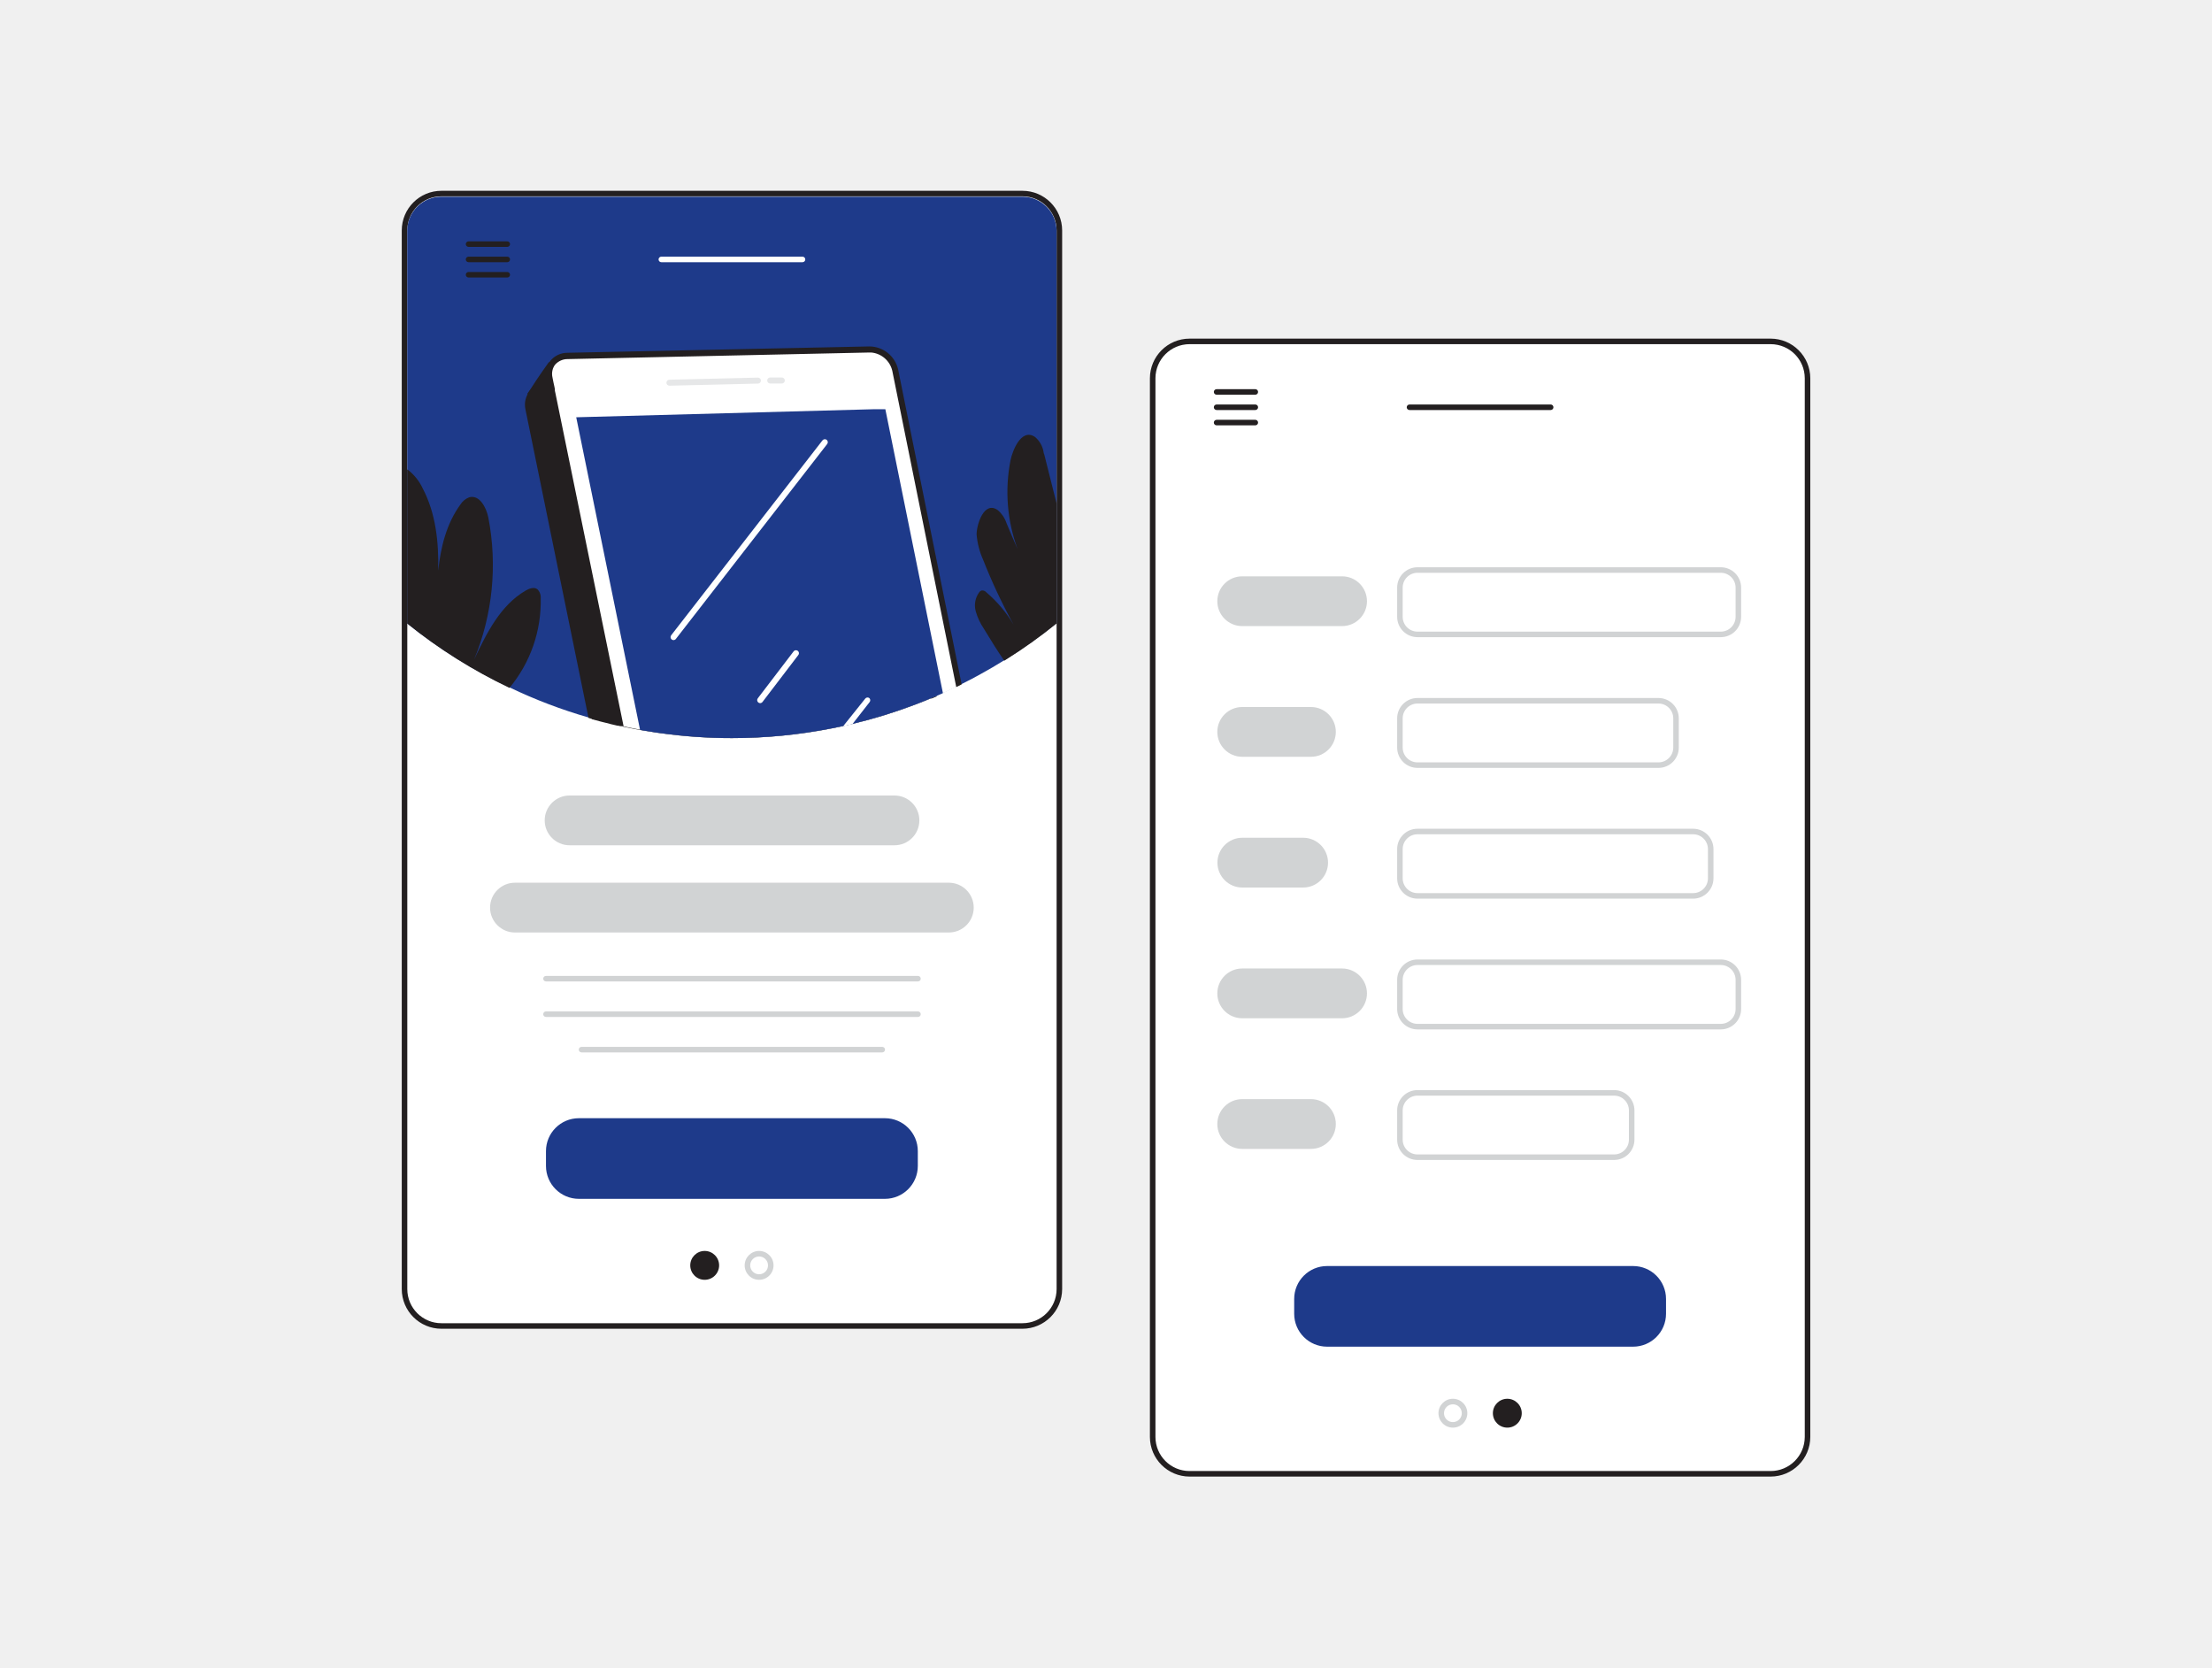
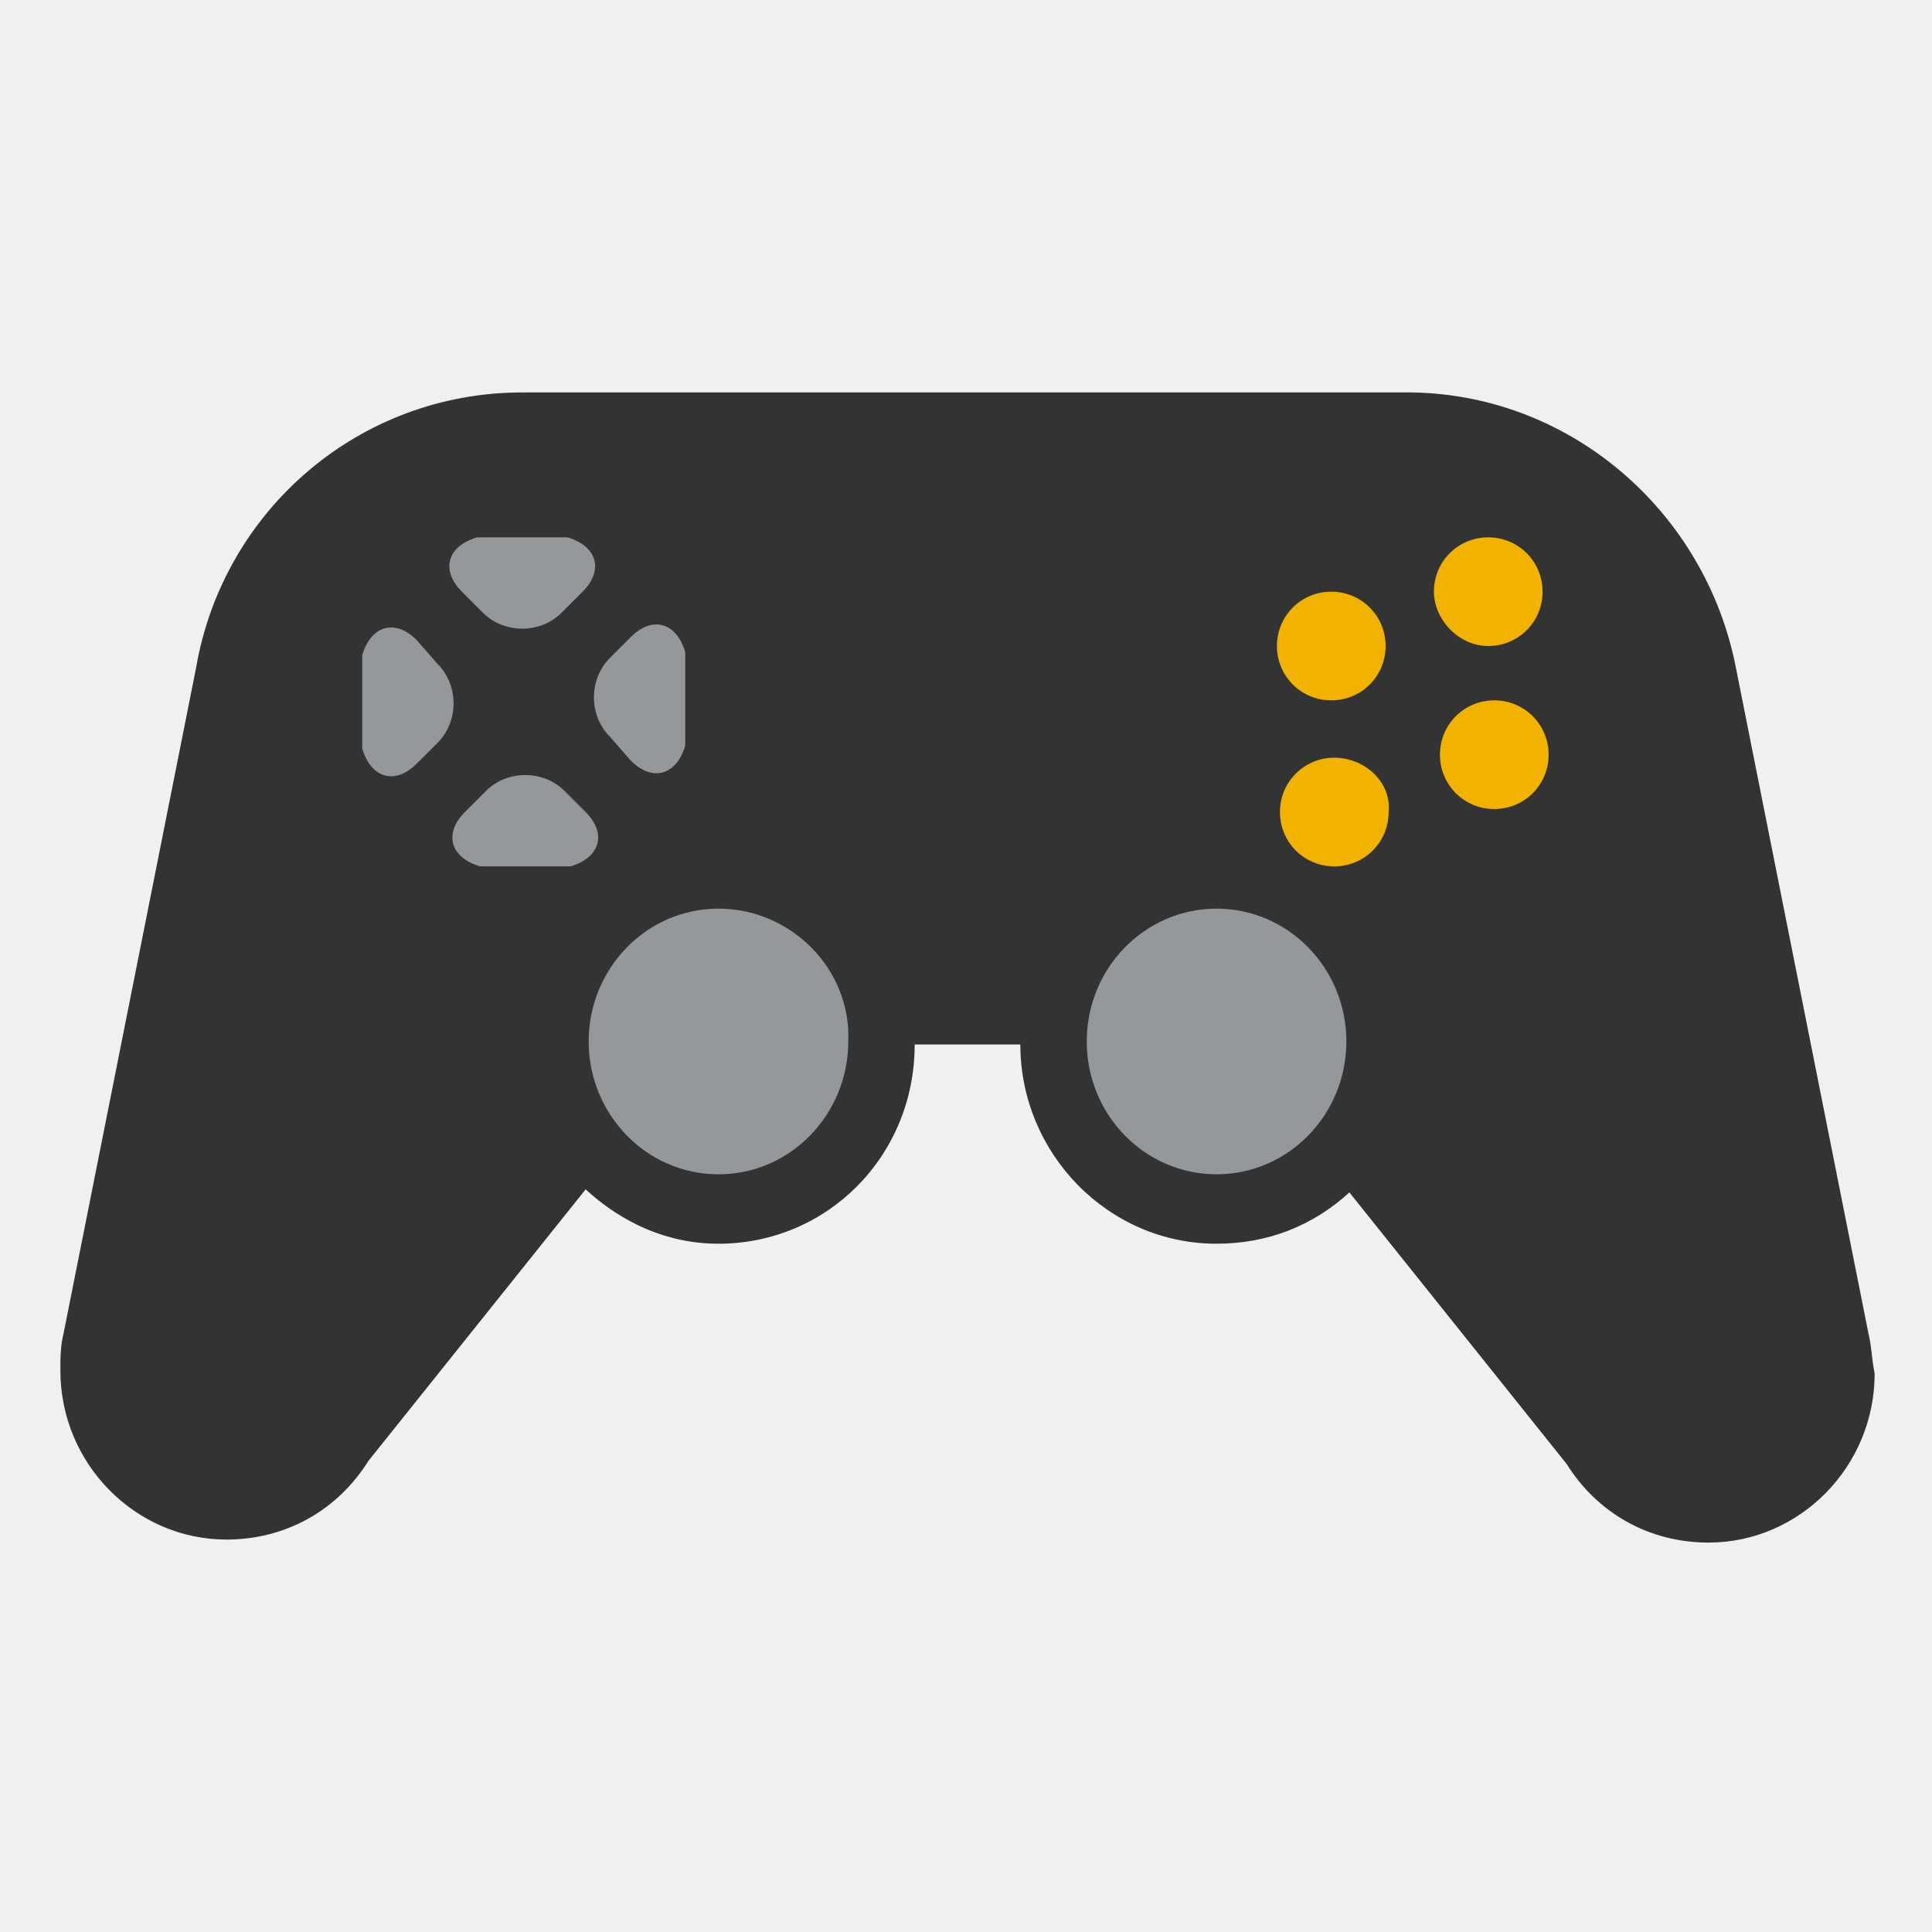
- <svg xmlns="http://www.w3.org/2000/svg" viewBox="0 0 400 300" width="406" height="306" class="illustration styles_illustrationTablet__1DWOa">
-   <g id="_247_landing_page_flatline" data-name="#247_landing_page_flatline">
-     <path d="M191.07,40.93V232.35a6.18,6.18,0,0,1-6.18,6.17H79.82a6.17,6.17,0,0,1-6.17-6.17V40.93a6.17,6.17,0,0,1,6.17-6.17H184.89A6.18,6.18,0,0,1,191.07,40.93Z" fill="#fff" />
-     <path d="M184.89,34.76a6.18,6.18,0,0,1,6.18,6.17V232.35a6.18,6.18,0,0,1-6.18,6.17H79.82a6.17,6.17,0,0,1-6.17-6.17V40.93a6.17,6.17,0,0,1,6.17-6.17H184.89m0-1H79.82a7.17,7.17,0,0,0-7.17,7.17V232.35a7.18,7.18,0,0,0,7.17,7.17H184.89a7.19,7.19,0,0,0,7.18-7.17V40.93a7.18,7.18,0,0,0-7.18-7.17Z" fill="#231f20" />
-     <path d="M191.06,40.92v71a92.07,92.07,0,0,1-9.21,6.57l-.26.16c-1.38.86-2.79,1.69-4.22,2.47-1.13.64-2.28,1.24-3.44,1.81l-.05,0-.45.23h0l-.48.23c-.76.37-1.52.72-2.29,1.07l-.12,0-.33.15-.44.19-.15.07-.17.07-.11.05-.2.08-.2.08c-.09,0-.19.08-.28.12l-.22.09c-.4.18-.79.34-1.19.5l-.94.37-.44.17-.44.17a92.34,92.34,0,0,1-11.26,3.46l-1.68.38-.5.11c-.49.11-1,.21-1.48.3a93.36,93.36,0,0,1-18.13,1.77,92.91,92.91,0,0,1-12.89-.89c-.6-.08-1.2-.16-1.79-.27l-.83-.13-.5-.08-.51-.09h-.08l-1-.19-.56-.11a5.41,5.41,0,0,1-.58-.12l-.83-.17-.49-.11-.08,0c-.15,0-.3-.06-.44-.09l-.15,0a2.22,2.22,0,0,1-.37-.09c-.54-.12-1.08-.25-1.61-.4l-.58-.14-.59-.15-.87-.24-.59-.16-.59-.16a91.56,91.56,0,0,1-14.28-5.43A93,93,0,0,1,73.64,112v-71a6.17,6.17,0,0,1,6.17-6.17H184.88A6.18,6.18,0,0,1,191.06,40.92Z" fill="#1e3a8a" />
-     <path d="M91.73,43.9h-7a.5.5,0,0,1-.5-.5.51.51,0,0,1,.5-.5h7a.5.5,0,0,1,.5.5A.5.5,0,0,1,91.73,43.9Z" fill="#231f20" />
-     <path d="M91.73,46.67h-7a.5.5,0,0,1,0-1h7a.5.5,0,0,1,0,1Z" fill="#231f20" />
-     <path d="M91.73,49.44h-7a.5.5,0,0,1,0-1h7a.5.5,0,1,1,0,1Z" fill="#231f20" />
-     <path d="M161.73,152.1H103a4.5,4.5,0,1,1,0-9h58.75a4.5,4.5,0,0,1,0,9Z" fill="#d1d3d4" />
-     <path d="M171.58,167.87H93.12a4.5,4.5,0,0,1,0-9h78.46a4.5,4.5,0,1,1,0,9Z" fill="#d1d3d4" />
-     <path d="M166,176.72H98.73a.5.5,0,0,1-.5-.5.5.5,0,0,1,.5-.5H166a.5.5,0,0,1,.5.5A.5.5,0,0,1,166,176.72Z" fill="#d1d3d4" />
-     <path d="M166,183.14H98.73a.5.5,0,0,1-.5-.5.5.5,0,0,1,.5-.5H166a.5.5,0,0,1,.5.5A.5.5,0,0,1,166,183.14Z" fill="#d1d3d4" />
-     <path d="M159.54,189.55H105.16a.5.5,0,0,1-.5-.5.5.5,0,0,1,.5-.5h54.38a.5.5,0,0,1,.5.5A.5.5,0,0,1,159.54,189.55Z" fill="#d1d3d4" />
-     <rect x="98.73" y="201.45" width="67.24" height="14.58" rx="5.95" fill="#1e3a8a" />
-     <circle cx="127.43" cy="228.06" r="2.11" fill="#231f20" />
-     <path d="M127.43,230.67a2.61,2.61,0,1,1,2.61-2.61A2.61,2.61,0,0,1,127.43,230.67Zm0-4.22a1.61,1.61,0,1,0,1.61,1.61A1.61,1.61,0,0,0,127.43,226.45Z" fill="#231f20" />
-     <path d="M137.27,230.67a2.61,2.61,0,1,1,2.61-2.61A2.61,2.61,0,0,1,137.27,230.67Zm0-4.22a1.61,1.61,0,1,0,1.61,1.61A1.61,1.61,0,0,0,137.27,226.45Z" fill="#d1d3d4" />
-     <path d="M145.12,46.67H119.59a.5.5,0,0,1,0-1h25.53a.5.5,0,0,1,0,1Z" fill="#fff" />
-     <path d="M95.86,70.74s1.44-2.33,3.73-5.52c0,0,6.33,5.35,6.29,5.07S95.86,70.74,95.86,70.74Z" fill="#231f20" />
-     <path d="M106,69.77c-.08,0-.23-.16-.43-.29s-.41-.33-.68-.53l-.63-.53c-1.1-.9-2.55-2.08-3.93-3.26l-.4-.33,0,0a.5.5,0,0,0-.41-.11.25.25,0,0,0-.16,0,.54.54,0,0,0-.21.16c-1.68,2.35-2.92,4.25-3.44,5.08l0,0a0,0,0,0,1,0,0,1.64,1.64,0,0,0-.17.26s-.07.1-.12.16a1.17,1.17,0,0,0,0,.11.62.62,0,0,0,.07.44.57.57,0,0,0,.42.26h.08l.3,0L99.49,71l.54,0a5,5,0,0,1,.54,0c2.57-.16,4.67-.26,5.11-.2a.41.41,0,0,0,.46,0,.53.53,0,0,0,.27-.56C106.39,70,106.37,69.87,106,69.77Zm-6.22.14-.55,0-2.09.16h-.28c.14-.21.29-.46.48-.73s.31-.47.49-.74l.89-1.32.52-.74c.14-.19.28-.38.41-.58l.2.15,2.73,2.31.63.5.65.54.24.19c-.87,0-2.09.08-3.79.19Z" fill="#231f20" />
-     <path d="M168.91,125.28c-.09,0-.19.08-.28.12l-.22.09c-.4.18-.79.34-1.19.5l-.94.37-.44.17-.44.17a92.34,92.34,0,0,1-11.26,3.46l-1.68.38-.5.11c-.49.11-1,.21-1.48.3a93.36,93.36,0,0,1-18.13,1.77,92.91,92.91,0,0,1-12.89-.89c-.6-.08-1.2-.16-1.79-.27l-.83-.13-.5-.08-.51-.09h-.08l-1-.19-.56-.11a5.41,5.41,0,0,1-.58-.12l-.83-.17-.49-.11-.08,0c-.15,0-.3-.06-.44-.09l-.15,0a2.22,2.22,0,0,1-.37-.09c-.54-.12-1.08-.25-1.61-.4l-.58-.14-.59-.15-.87-.24-.59-.16L95.53,73.09a3.54,3.54,0,0,1,.11-1.87,5,5,0,0,1,.21-.48h0a.21.21,0,0,1,0-.06L96,70.5h0a3.17,3.17,0,0,1,1.37-1.1,3.68,3.68,0,0,1,1.47-.32h1.34l3.06-.08h1.68l15.64-.34h0l17-.35h0l1.2,0,3.12-.06h0l11.54-.25a4.82,4.82,0,0,1,4.62,3.74l.33,1.59Z" fill="#231f20" />
-     <path d="M158.94,73.23l-.35-1.68a5.35,5.35,0,0,0-5.17-4.16l-11.66.24-2.89.08h0l-1.42,0h0l-16.68.34h0l-16.44.34-.82,0h0l-.84,0-2.55,0H98.82a4.35,4.35,0,0,0-1,.11A3.85,3.85,0,0,0,97,69a3.65,3.65,0,0,0-1.29,1l0,0a0,0,0,0,1,0,0,1.64,1.64,0,0,0-.17.26s-.07.1-.12.16a1.17,1.17,0,0,0,0,.11A3.91,3.91,0,0,0,95,73.2l11.42,55.87.59.16.59.16L96.05,73a3,3,0,0,1,.15-1.73,2.49,2.49,0,0,1,.33-.57,0,0,0,0,0,0,0l0,0a2.1,2.1,0,0,1,.61-.54,3,3,0,0,1,1.67-.5h.36l.54,0h.55l3.6-.08.86,0h.85l47.85-1a1.41,1.41,0,0,1,.29,0,4.27,4.27,0,0,1,3.8,3.3l.3,1.49,10.57,52.23.22-.09c.09,0,.19-.07.28-.12l.2-.08.2-.08.11-.05Z" fill="#231f20" />
-     <path d="M173.43,123.23h0l-.48.23c-.76.37-1.52.72-2.29,1.07l-.12,0-.33.15-.44.19-.15.07-.17.07-.11.05-.2.08-.2.08c-.09,0-.19.08-.28.12l-.22.09c-.4.18-.79.34-1.19.5l-.94.37-.44.17-.44.17a92.34,92.34,0,0,1-11.26,3.46l-1.68.38-.5.11c-.49.11-1,.21-1.48.3a93.36,93.36,0,0,1-18.13,1.77,92.91,92.91,0,0,1-12.89-.89c-.6-.08-1.2-.16-1.79-.27l-.83-.13-.5-.08-.51-.09h-.08l-1-.19-.56-.11a5.41,5.41,0,0,1-.58-.12l-.83-.17-.49-.11-.08,0L100,71l-.11-.54h0l-.11-.55-.07-.31-.11-.54-.11-.54-.18-.91a3,3,0,0,1-.07-1,3.5,3.5,0,0,1,.37-1.3,0,0,0,0,1,0,0,2.39,2.39,0,0,1,.31-.45,3.44,3.44,0,0,1,2.68-1.25l54.6-1.14a4.8,4.8,0,0,1,4.63,3.73Z" fill="#fff" />
-     <path d="M162.41,66.06a5.37,5.37,0,0,0-5.18-4.16l-54.6,1.15a4,4,0,0,0-3.11,1.45c-.06.08-.11.16-.16.24a3.71,3.71,0,0,0-.61,2.59,1.85,1.85,0,0,0,.06.39l.17.81.1.53.12.56.06.33.11.54h0l.12.54,12.12,59.37.15,0c.14,0,.29.07.44.09l.08,0,.49.11L100.57,71l-.11-.55-.12-.54,0-.3-.11-.54-.12-.54-.2-1a2.88,2.88,0,0,1,0-1.34,2.25,2.25,0,0,1,.19-.53,1.93,1.93,0,0,1,.29-.47,3,3,0,0,1,2.3-1L157.26,63c.09,0,.18,0,.28,0a4.3,4.3,0,0,1,3.81,3.29l11.57,57.2.48-.23h0l.45-.23.05,0Z" fill="#231f20" />
-     <path d="M170.51,124.59l-.33.15-.44.19-.15.07-.17.07-.11.05-.2.08-.2.08c-.09,0-.19.08-.28.12l-.22.09c-.4.18-.79.34-1.19.5l-.94.37-.44.17-.44.17a92.34,92.34,0,0,1-11.26,3.46l-1.68.38-.5.11c-.49.11-1,.21-1.48.3a93.36,93.36,0,0,1-18.13,1.77,92.91,92.91,0,0,1-12.89-.89c-.6-.08-1.2-.16-1.79-.27l-.83-.13-.5-.08-.51-.09h-.08L104.2,74.71l53.64-1.45h.55l.55,0,1.16,0Z" fill="#1e3a8a" />
-     <path d="M121.05,69a.54.54,0,0,1,0-1.08l16-.38a.54.54,0,0,1,.55.53.54.54,0,0,1-.53.55l-16,.38Z" fill="#e6e7e8" />
-     <path d="M139.24,68.6a.55.55,0,0,1-.51-.53.54.54,0,0,1,.53-.55l2.11,0a.54.54,0,0,1,.55.52.54.54,0,0,1-.52.56l-2.12,0Z" fill="#e6e7e8" />
-     <path d="M121.76,115a.58.58,0,0,1-.3-.11.55.55,0,0,1-.09-.76l27.36-35.24a.54.54,0,0,1,.76-.1.55.55,0,0,1,.09.76l-27.36,35.24A.54.54,0,0,1,121.76,115Z" fill="#fff" />
-     <path d="M157.26,126.2l-3.12,4-1.68.38,4-5a.53.53,0,0,1,.75-.09A.54.54,0,0,1,157.26,126.2Z" fill="#fff" />
-     <path d="M137.43,126.4a.61.61,0,0,1-.29-.11.54.54,0,0,1-.11-.76l6.45-8.45a.54.54,0,1,1,.85.66l-6.44,8.44A.54.54,0,0,1,137.43,126.4Z" fill="#fff" />
-     <path d="M92.13,123.64A93,93,0,0,1,73.64,112V84.12a9.11,9.11,0,0,1,2.78,3.41c2.39,4.55,2.93,9.71,2.82,14.91.46-4.31,1.5-8.48,4-11.93a3.26,3.26,0,0,1,1.61-1.33c1.83-.52,3.09,1.81,3.46,3.68a44.93,44.93,0,0,1-2.58,25.67c2.25-4.77,4.76-9.83,9.32-12.48.65-.38,1.51-.7,2.12-.25a2.06,2.06,0,0,1,.61,1.62A24.49,24.49,0,0,1,92.13,123.64Z" fill="#231f20" />
-     <path d="M191.06,90.29V112a92.07,92.07,0,0,1-9.21,6.57l-.26.16c-1.28-1.89-2.5-3.83-3.67-5.78a10.79,10.79,0,0,1-1.49-3.21,4,4,0,0,1,.63-3.37.82.82,0,0,1,.51-.35,1,1,0,0,1,.79.34,23.17,23.17,0,0,1,4.94,5.87,101.89,101.89,0,0,1-5.53-11.78,13.82,13.82,0,0,1-1.17-4.57c0-1.76,1.35-6.15,3.84-4.37A5.24,5.24,0,0,1,182,93.83c.65,1.56,1.3,3.13,2,4.68a29.74,29.74,0,0,1-1.27-16c.32-1.63,1.89-5.87,4.39-4.27A4.44,4.44,0,0,1,188.71,81c0,.17.09.33.14.49C189.59,84.42,190.32,87.36,191.06,90.29Z" fill="#231f20" />
-     <rect x="208.94" y="61.49" width="117.42" height="203.76" rx="6.17" fill="#fff" />
-     <path d="M320.19,61.49a6.17,6.17,0,0,1,6.17,6.17V259.08a6.18,6.18,0,0,1-6.17,6.17H215.11a6.17,6.17,0,0,1-6.17-6.17V67.66a6.17,6.17,0,0,1,6.17-6.17H320.19m0-1H215.11a7.18,7.18,0,0,0-7.17,7.17V259.08a7.18,7.18,0,0,0,7.17,7.17H320.19a7.18,7.18,0,0,0,7.17-7.17V67.66a7.18,7.18,0,0,0-7.17-7.17Z" fill="#231f20" />
-     <path d="M227,70.63h-7a.5.5,0,0,1-.5-.5.5.5,0,0,1,.5-.5h7a.5.5,0,0,1,.5.5A.5.5,0,0,1,227,70.63Z" fill="#231f20" />
-     <path d="M227,73.4h-7a.5.5,0,0,1-.5-.5.5.5,0,0,1,.5-.5h7a.5.5,0,0,1,.5.5A.5.5,0,0,1,227,73.4Z" fill="#231f20" />
-     <path d="M227,76.17h-7a.5.5,0,0,1,0-1h7a.5.5,0,0,1,0,1Z" fill="#231f20" />
-     <rect x="234.03" y="228.18" width="67.24" height="14.58" rx="5.95" fill="#1e3a8a" />
-     <path d="M242.69,112.47H224.63a4.5,4.5,0,0,1,0-9h18.06a4.5,4.5,0,0,1,0,9Z" fill="#d1d3d4" />
-     <path d="M311.17,114.47H256.33a3.68,3.68,0,0,1-3.68-3.67v-5.29a3.68,3.68,0,0,1,3.68-3.68h54.84a3.68,3.68,0,0,1,3.68,3.68v5.29A3.68,3.68,0,0,1,311.17,114.47Zm-54.84-11.64a2.68,2.68,0,0,0-2.68,2.68v5.29a2.68,2.68,0,0,0,2.68,2.67h54.84a2.68,2.68,0,0,0,2.68-2.67v-5.29a2.68,2.68,0,0,0-2.68-2.68Z" fill="#d1d3d4" />
-     <path d="M237.06,136.1H224.63a4.5,4.5,0,0,1,0-9h12.43a4.5,4.5,0,0,1,0,9Z" fill="#d1d3d4" />
-     <path d="M299.91,138.11H256.33a3.68,3.68,0,0,1-3.68-3.67v-5.29a3.68,3.68,0,0,1,3.68-3.68h43.58a3.68,3.68,0,0,1,3.67,3.68v5.29A3.68,3.68,0,0,1,299.91,138.11Zm-43.58-11.64a2.68,2.68,0,0,0-2.68,2.68v5.29a2.68,2.68,0,0,0,2.68,2.67h43.58a2.68,2.68,0,0,0,2.67-2.67v-5.29a2.68,2.68,0,0,0-2.67-2.68Z" fill="#d1d3d4" />
-     <path d="M235.65,159.74h-11a4.5,4.5,0,0,1,0-9h11a4.5,4.5,0,0,1,0,9Z" fill="#d1d3d4" />
-     <path d="M306.17,161.75H256.33a3.68,3.68,0,0,1-3.68-3.68v-5.29a3.68,3.68,0,0,1,3.68-3.67h49.84a3.68,3.68,0,0,1,3.68,3.67v5.29A3.68,3.68,0,0,1,306.17,161.75Zm-49.84-11.64a2.68,2.68,0,0,0-2.68,2.67v5.29a2.68,2.68,0,0,0,2.68,2.68h49.84a2.68,2.68,0,0,0,2.68-2.68v-5.29a2.68,2.68,0,0,0-2.68-2.67Z" fill="#d1d3d4" />
-     <path d="M242.69,183.38H224.63a4.5,4.5,0,0,1,0-9h18.06a4.5,4.5,0,0,1,0,9Z" fill="#d1d3d4" />
-     <path d="M311.17,185.39H256.33a3.68,3.68,0,0,1-3.68-3.68v-5.29a3.68,3.68,0,0,1,3.68-3.67h54.84a3.68,3.68,0,0,1,3.68,3.67v5.29A3.68,3.68,0,0,1,311.17,185.39Zm-54.84-11.64a2.68,2.68,0,0,0-2.68,2.67v5.29a2.68,2.68,0,0,0,2.68,2.68h54.84a2.68,2.68,0,0,0,2.68-2.68v-5.29a2.68,2.68,0,0,0-2.68-2.67Z" fill="#d1d3d4" />
-     <path d="M237.06,207H224.63a4.5,4.5,0,0,1,0-9h12.43a4.5,4.5,0,0,1,0,9Z" fill="#d1d3d4" />
-     <path d="M291.89,209H256.33a3.67,3.67,0,0,1-3.68-3.67v-5.29a3.67,3.67,0,0,1,3.68-3.67h35.56a3.67,3.67,0,0,1,3.67,3.67v5.29A3.67,3.67,0,0,1,291.89,209Zm-35.56-11.63a2.68,2.68,0,0,0-2.68,2.67v5.29a2.68,2.68,0,0,0,2.68,2.67h35.56a2.67,2.67,0,0,0,2.67-2.67v-5.29a2.67,2.67,0,0,0-2.67-2.67Z" fill="#d1d3d4" />
-     <circle cx="272.57" cy="254.79" r="2.11" fill="#231f20" />
-     <path d="M272.57,257.4a2.61,2.61,0,1,1,2.61-2.61A2.61,2.61,0,0,1,272.57,257.4Zm0-4.22a1.61,1.61,0,1,0,1.61,1.61A1.61,1.61,0,0,0,272.57,253.18Z" fill="#231f20" />
-     <path d="M262.73,257.4a2.61,2.61,0,1,1,2.61-2.61A2.61,2.61,0,0,1,262.73,257.4Zm0-4.22a1.61,1.61,0,1,0,1.61,1.61A1.61,1.61,0,0,0,262.73,253.18Z" fill="#d1d3d4" />
-     <path d="M280.41,73.4H254.88a.5.5,0,0,1-.5-.5.51.51,0,0,1,.5-.5h25.53a.5.5,0,0,1,.5.5A.5.5,0,0,1,280.41,73.4Z" fill="#231f20" />
+ <svg xmlns="http://www.w3.org/2000/svg" width="800px" height="800px" viewBox="0 0 64 64" aria-hidden="true" role="img" class="iconify iconify--emojione" preserveAspectRatio="xMidYMid meet">
+   <path d="M61.9 44.2l-4.4-22.1c-1-5.1-5.4-9-10.7-9.1H17.3c-5.4 0-9.9 3.9-10.8 9.1L2.1 44.2c-.1.4-.1.8-.1 1.2C2 48.5 4.5 51 7.5 51c2 0 3.7-1 4.7-2.6l7.2-9c1.2 1.1 2.7 1.8 4.4 1.8c3.6 0 6.5-2.9 6.5-6.6h3.5c0 3.6 2.9 6.6 6.5 6.6c1.7 0 3.2-.6 4.4-1.7l7.2 9c1 1.6 2.7 2.6 4.7 2.6c3 0 5.5-2.5 5.5-5.6c-.1-.5-.1-.9-.2-1.3" fill="#333">
+ 
+ </path>
+   <g fill="#94989b">
+     <path d="M20.9 25.2c.7.7 1.5.5 1.8-.5v-3.1c-.3-1-1.1-1.2-1.8-.5l-.7.7c-.7.7-.7 1.9 0 2.6l.7.8">
+ 
+ </path>
+     <path d="M15.8 17.8c-1 .3-1.2 1.1-.5 1.8l.7.7c.7.7 1.9.7 2.6 0l.7-.7c.7-.7.5-1.5-.5-1.8h-3">
+ 
+ </path>
+     <path d="M13.8 21.2c-.7-.7-1.5-.5-1.8.5v3.1c.3 1 1.1 1.2 1.8.5l.7-.7c.7-.7.7-1.9 0-2.6l-.7-.8">
+ 
+ </path>
+     <path d="M18.9 28.7c1-.3 1.2-1.1.5-1.8l-.7-.7c-.7-.7-1.9-.7-2.6 0l-.7.7c-.7.7-.5 1.5.5 1.8h3">
+ 
+ </path>
+   </g>
+   <g fill="#f2b200">
+     <path d="M49.5 23.2c-1 0-1.8.8-1.8 1.8s.8 1.8 1.8 1.8s1.8-.8 1.8-1.8s-.8-1.8-1.8-1.8">
+ 
+ </path>
+     <path d="M44.2 25.1c-1 0-1.8.8-1.8 1.8s.8 1.8 1.8 1.8s1.8-.8 1.8-1.8c.1-1-.8-1.8-1.8-1.8">
+ 
+ </path>
+     <path d="M49.3 21.4c1 0 1.8-.8 1.8-1.8s-.8-1.8-1.8-1.8s-1.8.8-1.8 1.8c0 .9.8 1.8 1.8 1.8">
+ 
+ </path>
+     <path d="M44.1 23.2c1 0 1.8-.8 1.8-1.8s-.8-1.8-1.8-1.8s-1.8.8-1.8 1.8s.8 1.8 1.8 1.8">
+ 
+ </path>
+   </g>
+   <g fill="#94989b">
+     <ellipse cx="40.3" cy="34.5" rx="4.3" ry="4.4">
+ 
+ </ellipse>
+     <path d="M23.8 30.1c-2.4 0-4.3 2-4.3 4.4c0 2.4 1.9 4.4 4.3 4.4s4.3-2 4.3-4.4c.1-2.4-1.9-4.4-4.3-4.4">
+ 
+ </path>
  </g>
</svg>
